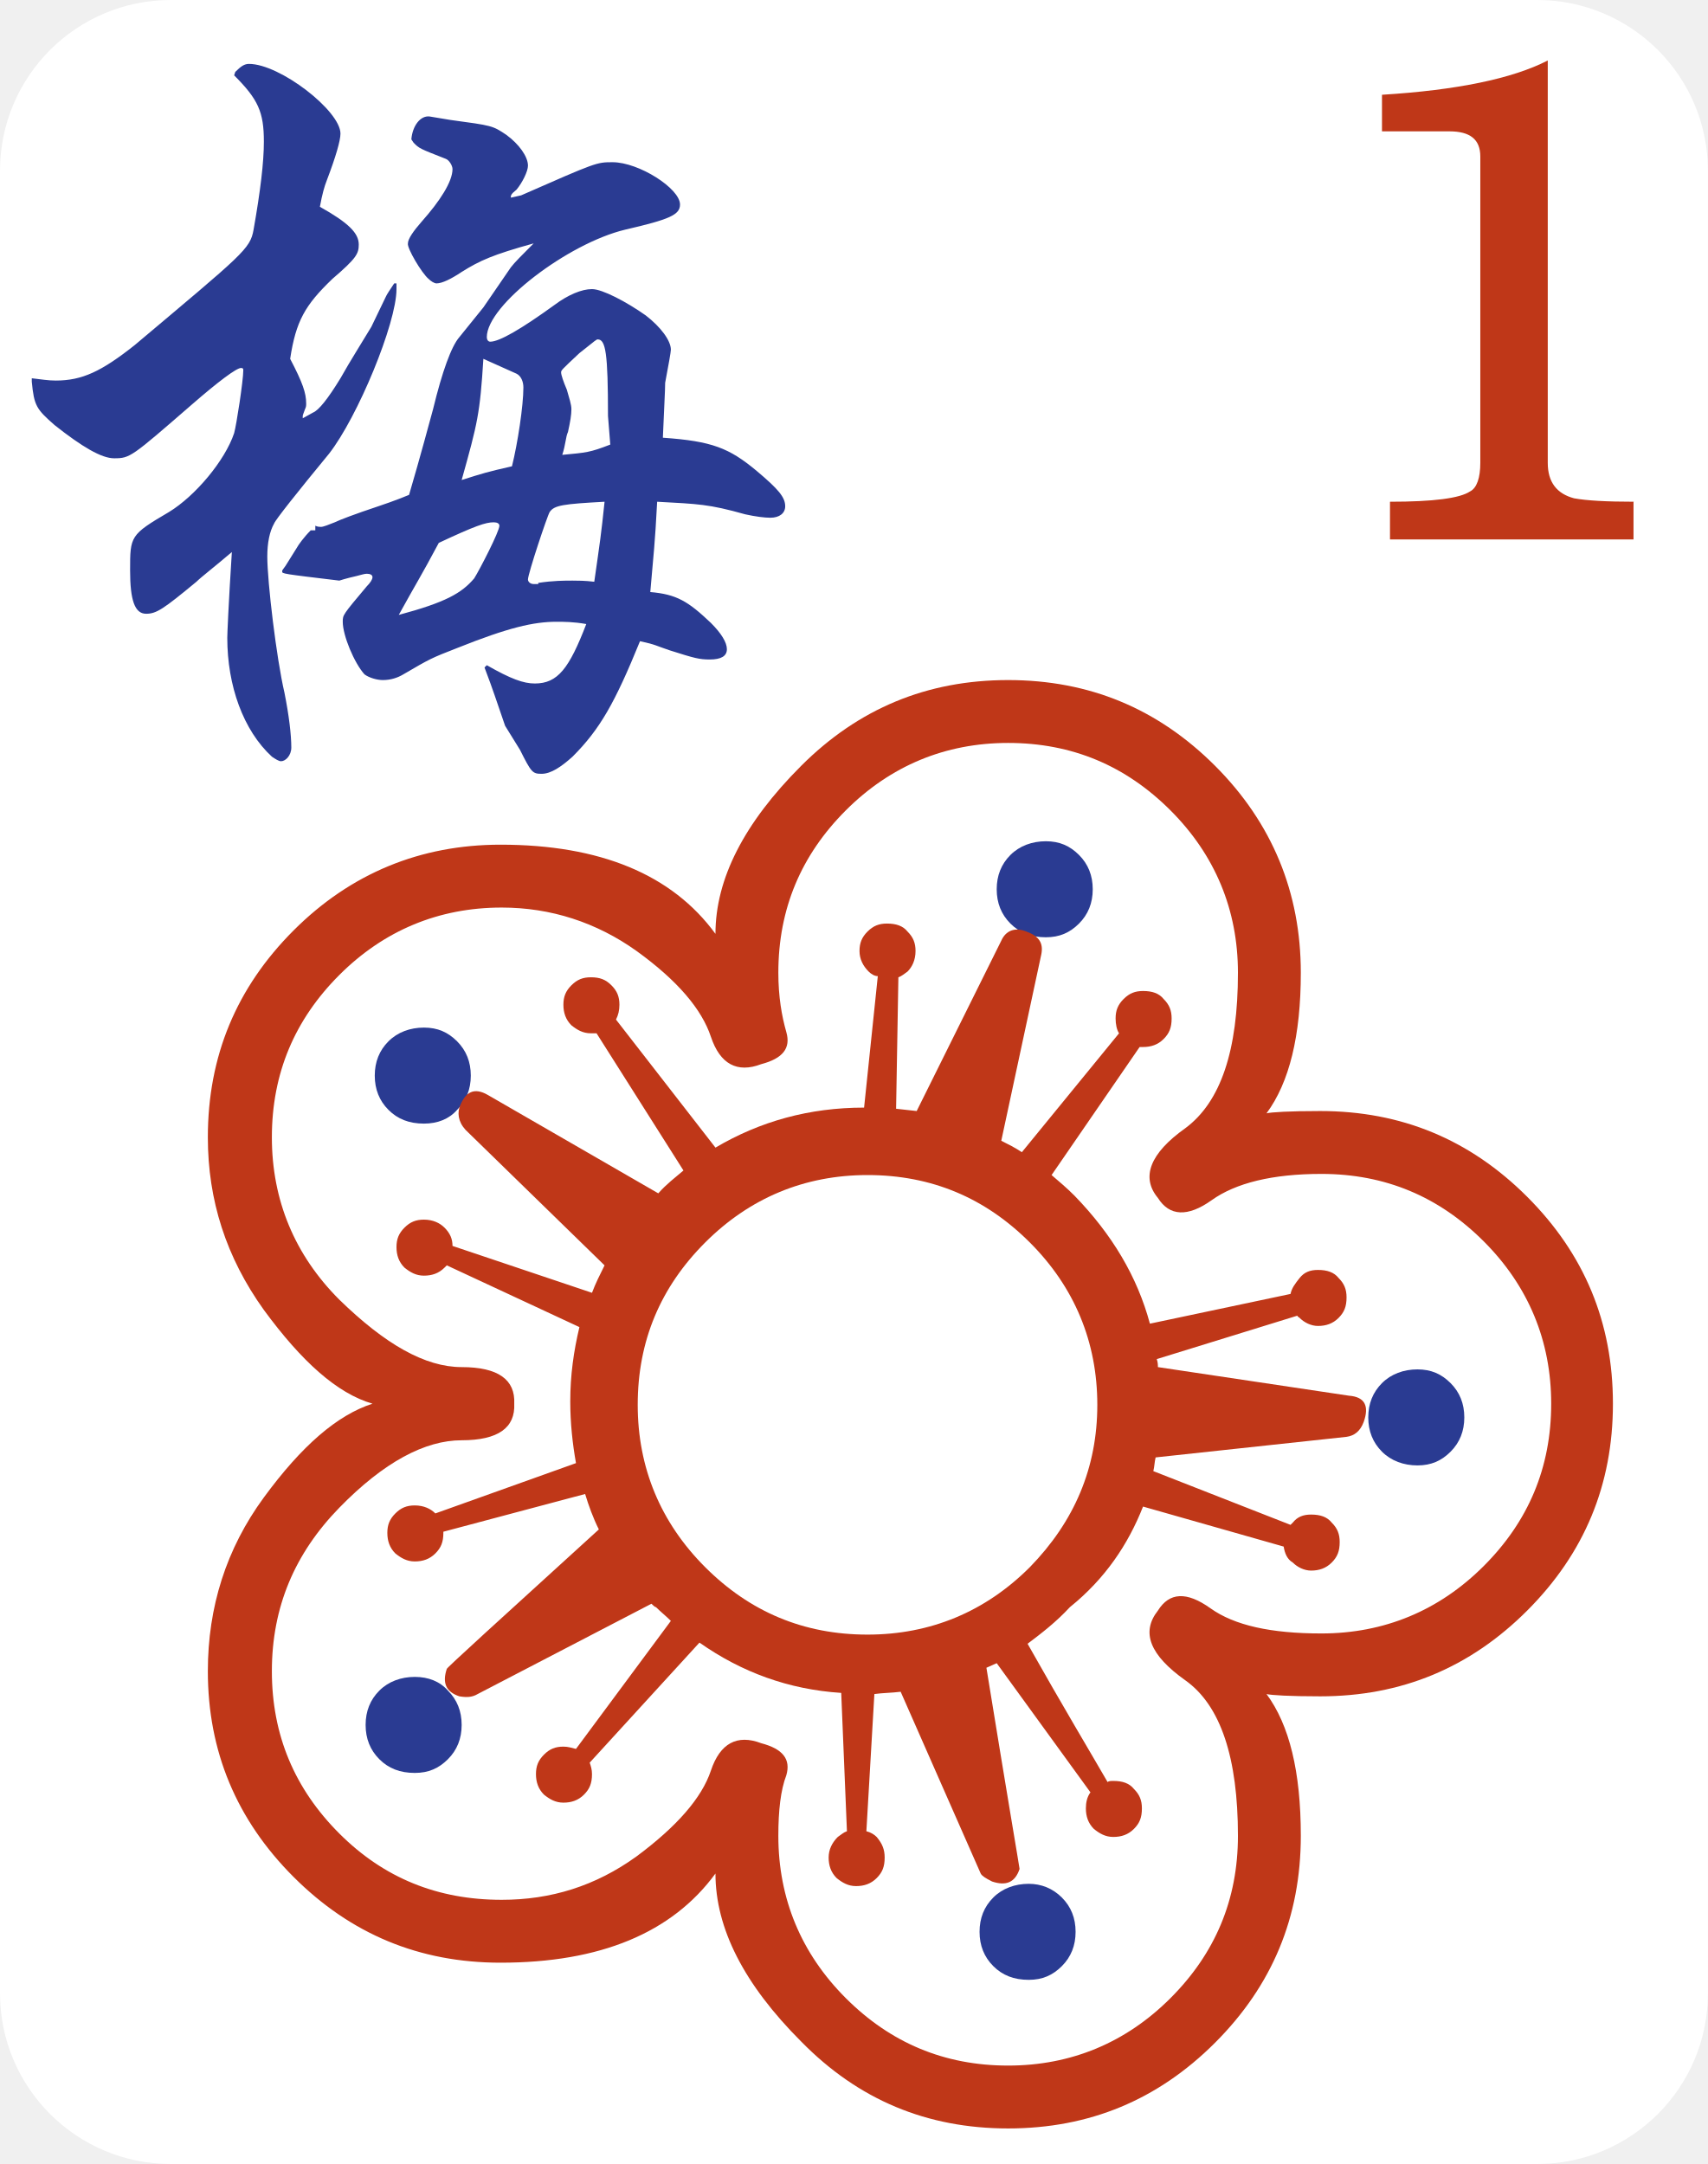
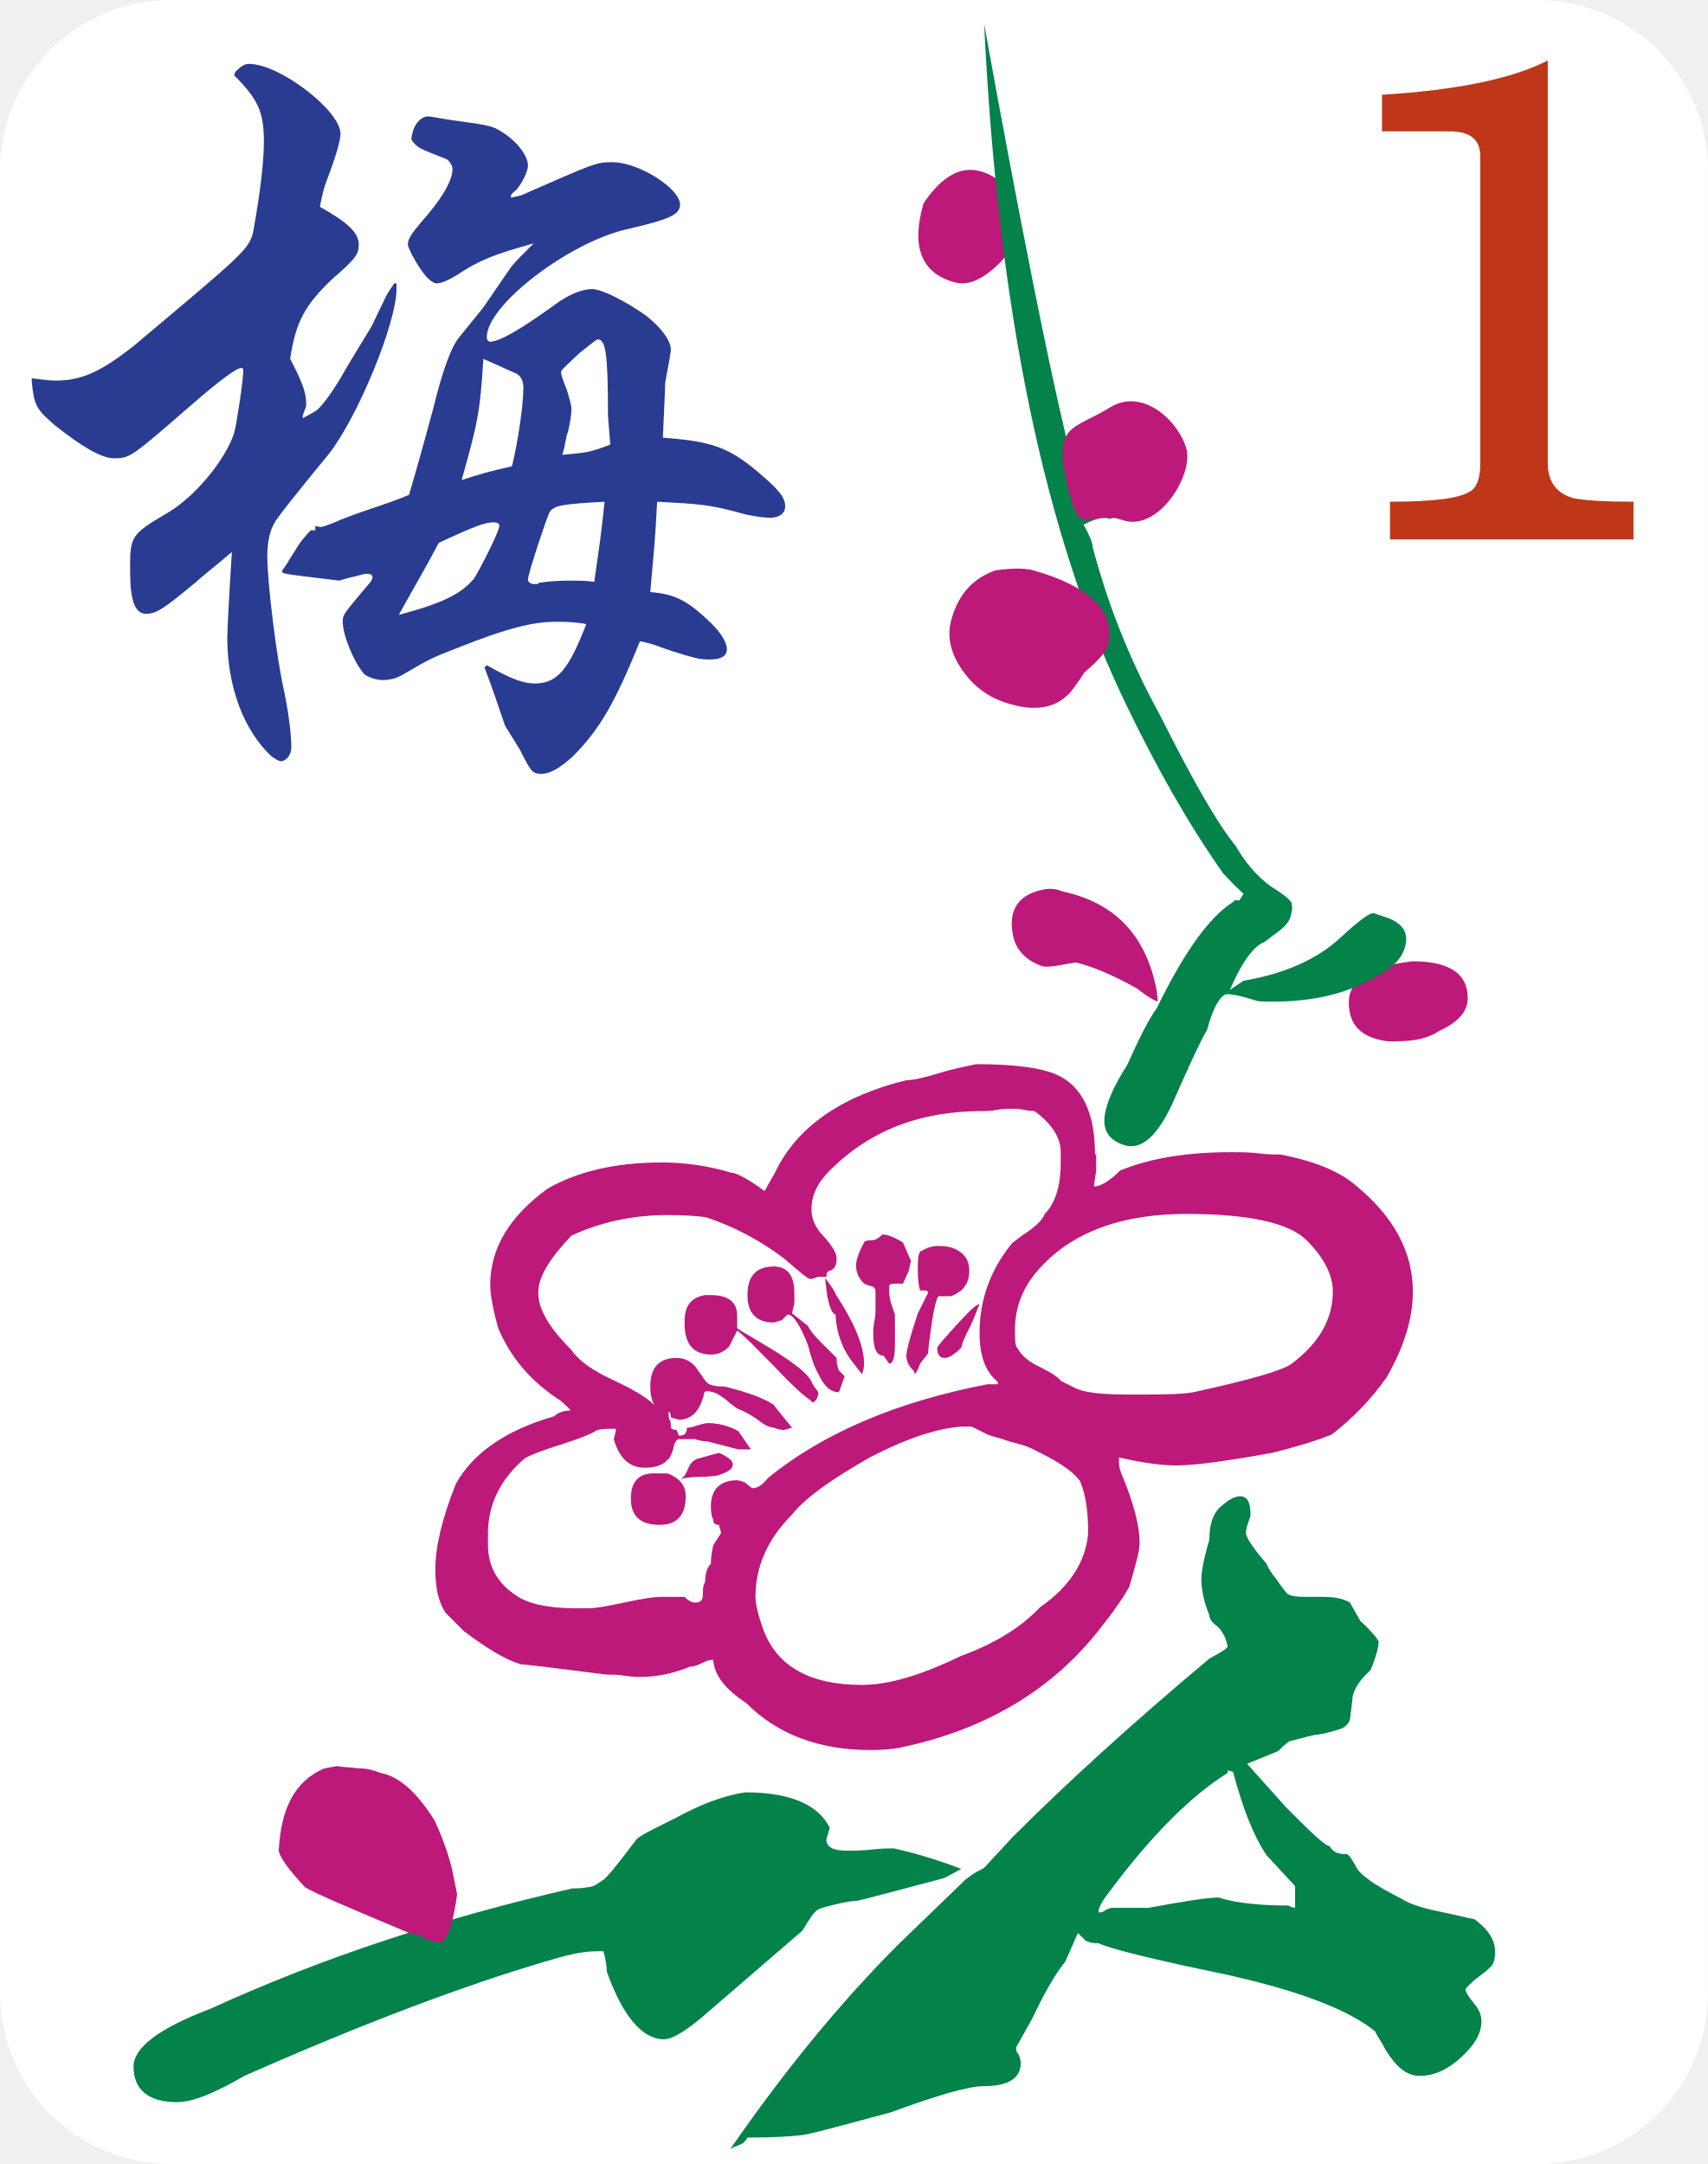
<svg xmlns="http://www.w3.org/2000/svg" viewBox="-178.68 346.51 149.39 189.30">
  <rect x="-178.68" y="346.51" width="149.39" height="189.30" rx="14.94" fill="#fff" />
-   <style type="text/css"> .st0{enable-background:new ;} .st1{fill:#005F00;} .st2{fill:#CDDACD;} .st3{fill:#FFFFFF;} .st4{fill:url(#rect3008_1_);} .st5{filter:url(#filter3970-5);} .st6{fill:url(#SVGID_1_);} .st7{fill:#2A3B92;} .st8{fill:#BF3718;}
+   <style type="text/css"> .st0{enable-background:new ;} .st1{fill:#005F00;} .st2{fill:#CDDACD;} .st3{fill:#FFFFFF;} .st4{fill:url(#rect3008_1_);} .st5{filter:url(#filter3970-5);} .st6{fill:url(#SVGID_1_);} .st7{fill:#BF3718;} .st8{fill:#2A3B92;} .st9{fill:#BC197A;} .st10{fill:#038249;}
</style>
  <g>
-     <filter width="1.217" height="1.215" y="-0.108" x="-0.109" id="filter3970-5" color-interpolation-filters="sRGB">
+     <filter height="1.215" width="1.217" y="-0.108" x="-0.109" id="filter3970-5" color-interpolation-filters="sRGB">
      <feGaussianBlur stdDeviation="0.128" />
    </filter>
    <g transform="translate(39.76832,209.7179)" />
    <g transform="matrix(1.000594,0,0,1,-1.375807,203.4062)" class="st0">
      <g>
        <linearGradient id="rect3008_1_" gradientUnits="userSpaceOnUse" x1="-324.883" y1="569.587" x2="-324.883" y2="531.068" gradientTransform="matrix(4.9807 0 0 -4.9841 1515.62 2981.961)">
          <stop offset="0" style="stop-color:#D0E4CC" />
          <stop offset="1" style="stop-color:#FBFFEC" />
        </linearGradient>
      </g>
    </g>
    <g>
-       <path class="st7" d="M-142.4,493.2c-1.2,0-2.3,0.4-3.1,1.2c-0.8,0.8-1.2,1.8-1.2,3c0,1.2,0.4,2.2,1.2,3c0.8,0.8,1.8,1.2,3.1,1.2 c1.2,0,2.1-0.4,2.9-1.2c0.8-0.8,1.2-1.8,1.2-3c0-1.2-0.4-2.2-1.2-3C-140.2,493.6-141.2,493.2-142.4,493.2z" />
-       <path class="st7" d="M-138.7,443.6c0.8-0.8,1.2-1.8,1.2-3c0-1.2-0.4-2.2-1.2-3c-0.8-0.8-1.7-1.2-2.9-1.2c-1.2,0-2.3,0.4-3.1,1.2 c-0.8,0.8-1.2,1.8-1.2,3c0,1.2,0.4,2.2,1.2,3c0.8,0.8,1.8,1.2,3.1,1.2C-140.4,444.8-139.4,444.4-138.7,443.6z" />
-       <path class="st7" d="M-87.2,428.5c1.2,0,2.1-0.4,2.9-1.2c0.8-0.8,1.2-1.8,1.2-3s-0.4-2.2-1.2-3c-0.8-0.8-1.7-1.2-2.9-1.2 c-1.2,0-2.3,0.4-3.1,1.2c-0.8,0.8-1.2,1.8-1.2,3s0.4,2.2,1.2,3C-89.5,428.1-88.5,428.5-87.2,428.5z" />
-       <path class="st8" d="M-45.1,487.4c5-5,7.5-11,7.5-18.1s-2.5-13.1-7.5-18.1c-5-5-11-7.5-18.1-7.5c-2.7,0-4.3,0.1-4.7,0.2 c2-2.7,3-6.8,3-12.3c0-7-2.5-13.1-7.5-18.1c-5-5-11-7.5-18.1-7.5s-13.1,2.5-18.1,7.5c-5,5-7.5,9.9-7.5,14.7 c-3.8-5.2-10.1-7.8-18.8-7.8c-7,0-13.1,2.5-18.1,7.5c-5,5-7.5,11-7.5,18.1c0,5.5,1.6,10.5,4.9,15.1c3.3,4.5,6.4,7.3,9.5,8.2 c-3.1,1-6.2,3.7-9.5,8.2c-3.3,4.5-4.9,9.6-4.9,15.2c0,7,2.5,13,7.5,18c5,5,11,7.5,18.1,7.5c8.7,0,15-2.6,18.8-7.8 c0,4.8,2.5,9.7,7.5,14.7c5,5.1,11,7.6,18.1,7.6s13.1-2.5,18.1-7.5c5-5,7.5-11,7.5-18.1c0-5.6-1-9.7-3-12.4c0.4,0.1,2,0.2,4.7,0.2 C-56.1,494.9-50.1,492.4-45.1,487.4z M-75,493.5c3.1,2.2,4.6,6.8,4.6,13.6c0,5.6-2,10.3-5.9,14.2c-3.9,3.9-8.7,5.9-14.2,5.9 c-5.6,0-10.3-2-14.2-5.9c-3.9-3.9-5.9-8.7-5.9-14.2c0-2.2,0.2-4,0.7-5.3c0.4-1.4-0.3-2.3-2.2-2.8c-2.1-0.8-3.6,0-4.4,2.4 c-0.8,2.4-3,4.9-6.5,7.5c-3.6,2.6-7.5,3.8-11.8,3.8c-5.6,0-10.3-1.9-14.2-5.8c-3.9-3.9-5.9-8.6-5.9-14.2c0-5.6,2-10.3,5.9-14.3 c3.9-4,7.5-5.9,10.7-5.9c3.2,0,4.7-1.1,4.6-3.2c0.1-2.1-1.4-3.2-4.6-3.2c-3.2,0-6.7-2-10.7-5.9c-3.9-3.9-5.9-8.7-5.9-14.2 c0-5.6,2-10.3,5.9-14.2c3.9-3.9,8.7-5.9,14.2-5.9c4.3,0,8.3,1.3,11.8,3.8c3.6,2.6,5.7,5.1,6.5,7.5c0.8,2.4,2.3,3.2,4.4,2.4 c1.9-0.5,2.6-1.4,2.2-2.8c-0.4-1.4-0.7-3.1-0.7-5.2c0-5.6,2-10.3,5.9-14.2c3.9-3.9,8.7-5.9,14.2-5.9c5.6,0,10.3,2,14.2,5.9 c3.9,3.9,5.9,8.7,5.9,14.2c0,6.8-1.5,11.3-4.6,13.6c-3.1,2.2-3.9,4.3-2.4,6.1c1,1.6,2.6,1.7,4.7,0.2c2.1-1.5,5.3-2.3,9.6-2.3 c5.6,0,10.3,2,14.2,5.9c3.9,3.9,5.9,8.7,5.9,14.2c0,5.6-2,10.3-5.9,14.2c-3.9,3.9-8.7,5.9-14.2,5.9c-4.4,0-7.6-0.7-9.7-2.2 c-2.1-1.5-3.6-1.4-4.6,0.2C-78.9,489.3-78.1,491.3-75,493.5z" />
-       <path class="st7" d="M-54.7,474.7c1.2,0,2.1-0.4,2.9-1.2c0.8-0.8,1.2-1.8,1.2-3c0-1.2-0.4-2.2-1.2-3c-0.8-0.8-1.7-1.2-2.9-1.2 c-1.2,0-2.3,0.4-3.1,1.2c-0.8,0.8-1.2,1.8-1.2,3c0,1.2,0.4,2.2,1.2,3C-57,474.3-55.9,474.7-54.7,474.7z" />
-       <path class="st8" d="M-78.7,478.3l12.3,3.5c0.1,0.6,0.3,1.1,0.8,1.4c0.4,0.4,1,0.7,1.6,0.7c0.7,0,1.3-0.2,1.8-0.7s0.7-1,0.7-1.8 c0-0.7-0.2-1.2-0.7-1.7c-0.4-0.5-1-0.7-1.8-0.7c-0.7,0-1.2,0.2-1.6,0.7l-0.2,0.2l-12-4.7c0.1-0.4,0.1-0.8,0.2-1.2l16.7-1.8 c0.7-0.1,1.2-0.5,1.5-1.3c0.5-1.4,0.1-2.2-1.3-2.3l-16.7-2.5c0-0.2,0-0.4-0.1-0.7l12.3-3.8c0,0.1,0.1,0.1,0.2,0.2 c0.4,0.4,1,0.7,1.6,0.7c0.7,0,1.3-0.2,1.8-0.7s0.7-1,0.7-1.8c0-0.7-0.2-1.2-0.7-1.7c-0.4-0.5-1-0.7-1.8-0.7 c-0.7,0-1.2,0.2-1.6,0.7s-0.7,0.9-0.8,1.4l-12.3,2.6c-1.1-4.1-3.3-7.8-6.6-11.2c-0.7-0.7-1.3-1.2-2-1.8l7.7-11.2h0.3 c0.7,0,1.3-0.2,1.8-0.7s0.7-1,0.7-1.8c0-0.7-0.2-1.2-0.7-1.7c-0.4-0.5-1-0.7-1.8-0.7c-0.7,0-1.2,0.2-1.7,0.7 c-0.5,0.5-0.7,1-0.7,1.7c0,0.5,0.1,1,0.3,1.3l-8.5,10.4c-0.6-0.4-1.2-0.7-1.8-1l3.5-16.3c0.2-1-0.2-1.6-1.3-2 c-1-0.4-1.8-0.1-2.2,0.8l-7.4,14.9l-1.8-0.2l0.2-11.5c0.3-0.1,0.5-0.3,0.8-0.5c0.4-0.4,0.7-1,0.7-1.8c0-0.7-0.2-1.2-0.7-1.7 c-0.4-0.5-1-0.7-1.8-0.7c-0.7,0-1.2,0.2-1.7,0.7c-0.5,0.5-0.7,1-0.7,1.7c0,0.7,0.3,1.3,0.8,1.8c0.2,0.2,0.5,0.4,0.8,0.4 l-1.2,11.5c-4.8,0-9.1,1.2-13,3.5l-8.7-11.2c0.2-0.4,0.3-0.8,0.3-1.3c0-0.7-0.2-1.2-0.7-1.7s-1-0.7-1.8-0.7 c-0.7,0-1.2,0.2-1.7,0.7c-0.5,0.5-0.7,1-0.7,1.7c0,0.7,0.2,1.3,0.7,1.8c0.5,0.4,1,0.7,1.7,0.7h0.5l7.6,12c-0.7,0.6-1.5,1.2-2.2,2 l-14.9-8.6c-1.2-0.7-2-0.3-2.5,1.1c-0.2,0.7,0,1.5,0.8,2.2l11.9,11.6c-0.4,0.8-0.8,1.6-1.1,2.4l-12.2-4.1c0-0.6-0.2-1.1-0.7-1.6 c-0.4-0.4-1-0.7-1.8-0.7c-0.7,0-1.2,0.2-1.7,0.7c-0.5,0.5-0.7,1-0.7,1.7c0,0.7,0.2,1.3,0.7,1.8c0.5,0.4,1,0.7,1.7,0.7 c0.7,0,1.3-0.2,1.8-0.7l0.2-0.2l11.6,5.4c-0.5,2.1-0.8,4.2-0.8,6.5c0,1.9,0.2,3.7,0.5,5.4l-12.3,4.4c-0.4-0.4-1-0.7-1.8-0.7 c-0.7,0-1.2,0.2-1.7,0.7c-0.5,0.5-0.7,1-0.7,1.7c0,0.7,0.2,1.3,0.7,1.8c0.5,0.4,1,0.7,1.7,0.7c0.7,0,1.3-0.2,1.8-0.7 s0.7-1,0.7-1.8v-0.1l12.4-3.3c0.3,1,0.7,2.1,1.2,3.1c-8.9,8.1-13.3,12.1-13.3,12.2c-0.4,1.2-0.1,2,1.1,2.4 c0.6,0.1,1.1,0.1,1.6-0.2l15.2-7.9c0.1,0.1,0.3,0.3,0.4,0.3c0.4,0.4,0.9,0.8,1.3,1.2l-8.3,11.2c-0.4-0.1-0.7-0.2-1.1-0.2 c-0.7,0-1.2,0.2-1.7,0.7c-0.5,0.5-0.7,1-0.7,1.7c0,0.7,0.2,1.3,0.7,1.8c0.5,0.4,1,0.7,1.7,0.7c0.7,0,1.3-0.2,1.8-0.7 s0.7-1,0.7-1.8c0-0.4-0.1-0.7-0.2-1l9.6-10.5c3.7,2.6,7.8,4.1,12.4,4.4l0.5,12.1c-0.3,0.1-0.5,0.3-0.8,0.5 c-0.5,0.5-0.8,1.1-0.8,1.8c0,0.7,0.2,1.3,0.7,1.8c0.5,0.4,1,0.7,1.7,0.7c0.7,0,1.3-0.2,1.8-0.7s0.7-1,0.7-1.8 c0-0.7-0.2-1.2-0.7-1.8c-0.2-0.2-0.5-0.4-0.9-0.5l0.7-12c0.7-0.1,1.5-0.1,2.3-0.2l7,15.9c0.1,0.2,0.4,0.4,1,0.7 c1.2,0.4,2,0.1,2.4-1.1c0-0.1-1-5.9-2.9-17.6l0.9-0.4l8.2,11.3c-0.3,0.4-0.4,0.9-0.4,1.4c0,0.7,0.2,1.3,0.7,1.8 c0.5,0.4,1,0.7,1.7,0.7c0.7,0,1.3-0.2,1.8-0.7s0.7-1,0.7-1.8c0-0.7-0.2-1.2-0.7-1.7c-0.4-0.5-1-0.7-1.8-0.7c-0.2,0-0.4,0-0.5,0.1 c-1.5-2.6-3.9-6.6-7-12.1c1.2-0.9,2.5-1.9,3.7-3.2C-82,484.6-80,481.6-78.7,478.3z M-88.6,483.6c-3.9,3.9-8.7,5.9-14.2,5.9 c-5.6,0-10.3-2-14.2-5.9c-3.9-3.9-5.9-8.7-5.9-14.2c0-5.6,2-10.3,5.9-14.2c3.9-3.9,8.7-5.9,14.2-5.9c5.6,0,10.3,2,14.2,5.9 c3.9,3.9,5.9,8.7,5.9,14.2C-82.7,474.9-84.7,479.6-88.6,483.6z" />
-       <path class="st7" d="M-88.7,511.3c-1.2,0-2.3,0.4-3.1,1.2c-0.8,0.8-1.2,1.8-1.2,3c0,1.2,0.4,2.2,1.2,3c0.8,0.8,1.8,1.2,3.1,1.2 c1.2,0,2.1-0.4,2.9-1.2c0.8-0.8,1.2-1.8,1.2-3c0-1.2-0.4-2.2-1.2-3C-86.6,511.7-87.6,511.3-88.7,511.3z" />
-       <path class="st8" d="M-35.7,390.4c-2.5,0-4.2-0.1-5.3-0.3c-1.5-0.4-2.3-1.4-2.3-3.1v-35.2c-3.1,1.6-8,2.6-14.5,3v3.2h5.9 c1.8,0,2.7,0.7,2.7,2.2V387c0,1.3-0.3,2.2-0.9,2.5c-0.9,0.6-3.2,0.9-7,0.9v3.3h21.3V390.4z" />
+       <path class="st7" d="M-35.7,390.4c-2.5,0-4.2-0.1-5.3-0.3c-1.5-0.4-2.3-1.4-2.3-3.1v-35.2c-3.1,1.6-8,2.6-14.5,3v3.2h5.9 c1.8,0,2.7,0.7,2.7,2.2V387c0,1.3-0.3,2.2-0.9,2.5c-0.9,0.6-3.2,0.9-7,0.9v3.3h21.3V390.4z" />
    </g>
    <g>
-       <path class="st7" d="M-175.9,379.6c0.9,0.1,1.4,0.2,2.1,0.2c2.3,0,4-0.8,6.9-3.1c9.5-8,10.1-8.4,10.4-10.1 c0.6-3.4,0.9-5.9,0.9-7.7c0-2.6-0.5-3.7-2.6-5.8l0.1-0.3c0.5-0.5,0.8-0.7,1.2-0.7c2.7,0,8,4.1,8,6.1c0,0.6-0.4,2-1.2,4.1 c-0.2,0.5-0.4,1.2-0.6,2.3c2.5,1.4,3.4,2.3,3.4,3.3c0,0.8-0.2,1.2-2.3,3c-2.4,2.3-3.2,3.7-3.7,7c1.1,2.1,1.4,3,1.4,3.9 c0,0.2,0,0.3-0.1,0.5c-0.1,0.3-0.2,0.5-0.2,0.6v0.2l0.9-0.5c0.5-0.2,1.3-1.2,2.4-3c0.9-1.6,1.8-3,2.7-4.5l1.3-2.7 c0.1-0.2,0.3-0.5,0.7-1.1h0.2v0.5c0,3-3.4,11.2-5.9,14.4c-2.8,3.4-4.7,5.8-4.8,6.1c-0.4,0.7-0.6,1.7-0.6,2.9 c0,2.2,0.8,8.9,1.5,11.9c0.4,2,0.6,3.7,0.6,4.8c0,0.7-0.5,1.2-0.9,1.2c-0.2,0-0.5-0.2-0.8-0.4c-2.5-2.3-3.9-6.2-3.9-10.4 c0-0.3,0.1-2.8,0.4-7.5c-1.4,1.2-2.7,2.2-3.1,2.6c-2.9,2.4-3.5,2.8-4.4,2.8c-1,0-1.4-1.2-1.4-3.8c0-3,0-3.1,3.4-5.1 c2.3-1.4,4.9-4.5,5.7-6.9c0.2-0.7,0.8-4.6,0.8-5.5c0-0.1,0-0.2-0.2-0.2c-0.4,0-2,1.2-4.3,3.2c-5.3,4.6-5.4,4.7-6.8,4.7 c-1.1,0-2.8-1-5.2-2.9c-1.6-1.4-1.8-1.7-2-3.8L-175.9,379.6z M-151.1,392.5c0.2,0.1,0.4,0.1,0.5,0.1c0.2,0,0.7-0.2,1.2-0.4 c0.4-0.2,1.7-0.7,3.8-1.4c0.3-0.1,1.5-0.5,2.7-1c1-3.4,1.8-6.4,2.1-7.5c0.8-3.3,1.6-5.5,2.3-6.3l2.1-2.6l2.4-3.5 c0.3-0.4,1-1.1,2-2.1c-3.6,1-4.7,1.5-6.3,2.5c-0.9,0.6-1.7,1-2.2,1c-0.2,0-0.5-0.2-0.7-0.4c-0.6-0.5-1.9-2.7-1.8-3.1 c0-0.4,0.5-1.1,1.2-1.9c1.6-1.8,2.7-3.5,2.7-4.6c0-0.3-0.3-0.8-0.6-0.9c-2.3-0.9-2.3-0.9-2.8-1.4l-0.2-0.3c0.1-1.2,0.8-2.1,1.6-2 l1.8,0.3c3.7,0.5,3.7,0.5,4.9,1.3c1.1,0.8,1.9,1.9,1.9,2.7c0,0.5-0.5,1.5-1,2.1c-0.5,0.4-0.5,0.5-0.5,0.7l0.9-0.2 c6.6-2.9,6.6-2.9,8-2.9c2.3,0,5.9,2.3,5.9,3.7c0,0.9-0.9,1.3-4.8,2.2c-5,1.2-12.1,6.6-12.1,9.4c0,0.2,0.1,0.4,0.3,0.4 c0.8,0,2.7-1.1,5.6-3.2c1.2-0.9,2.4-1.4,3.3-1.4s3,1.1,4.7,2.3c1.3,1,2.2,2.2,2.2,3c0,0.2-0.2,1.3-0.5,2.9c0,0.7-0.1,2.3-0.2,4.8 c4.3,0.3,5.8,0.9,8.2,2.9c1.9,1.6,2.5,2.3,2.5,3.1c0,0.6-0.5,1-1.3,1c-0.5,0-1.3-0.1-2.2-0.3c-3.2-0.9-4.1-0.9-7.7-1.1 c-0.2,3.8-0.3,4.4-0.6,7.9c2.3,0.2,3.3,0.8,5.3,2.7c0.9,0.9,1.4,1.7,1.4,2.3s-0.5,0.9-1.5,0.9c-0.9,0-1.3-0.1-3.5-0.8 c-1.2-0.4-1.2-0.5-2.6-0.8c-2.2,5.4-3.5,7.7-5.9,10.1c-1,0.9-1.9,1.5-2.7,1.5c-0.8,0-0.9-0.1-1.9-2.1l-1.3-2.1 c-0.8-2.3-1-3-1.8-5.1l0.2-0.2c2.1,1.2,3.2,1.6,4.2,1.6c2,0,3-1.3,4.5-5.2c-1.1-0.2-2-0.2-2.6-0.2c-2,0-4.2,0.5-8.7,2.3 c-2.3,0.9-2.3,0.9-4.7,2.3c-0.5,0.3-1.1,0.5-1.8,0.5c-0.5,0-1.2-0.2-1.6-0.5c-0.9-1-1.9-3.4-1.9-4.6c0-0.6,0-0.6,2.1-3.1 c0.3-0.3,0.5-0.6,0.5-0.8c0-0.2-0.2-0.3-0.5-0.3c-0.2,0-0.5,0.1-0.9,0.2c-0.9,0.2-1.5,0.4-1.5,0.4c-5-0.6-5-0.6-5-0.8 c0-0.1,0-0.1,0.3-0.5l1-1.6c0.1-0.2,0.6-0.9,1.2-1.5H-151.1z M-137.2,397.1c0.5-0.8,2.2-4.1,2.2-4.6c0-0.2-0.2-0.3-0.5-0.3 c-0.7,0-1.6,0.3-4.8,1.8c-1.6,3-1.9,3.4-3.5,6.3C-139.7,399.2-138.3,398.4-137.2,397.1z M-136.4,377.9c-0.3,4.8-0.5,5.6-1.9,10.6 c1.9-0.6,2.2-0.7,4.4-1.2c0.5-2,1-5.3,1-6.9c0-0.5-0.2-1-0.6-1.2L-136.4,377.9z M-131.6,397.5c1.3-0.2,2.3-0.2,3-0.2 c0.4,0,1.1,0,1.9,0.1c0.5-3.5,0.6-4.1,0.9-7c-3.6,0.2-4.4,0.3-4.8,0.9c-0.2,0.3-1.9,5.4-1.9,5.9c0,0.2,0.2,0.4,0.5,0.4H-131.6z M-125.5,382.9c0-5.5-0.2-6.7-0.9-6.7c-0.1,0-0.1,0-1.6,1.2c-1.6,1.5-1.6,1.5-1.6,1.7s0.2,0.8,0.5,1.5c0.2,0.7,0.4,1.3,0.4,1.7 c0,0.5-0.1,1.1-0.3,2c-0.2,0.4-0.2,1.1-0.5,2c2.1-0.2,2.4-0.2,4.2-0.9L-125.5,382.9z" />
+       <path class="st8" d="M-175.9,379.6c0.9,0.1,1.4,0.2,2.1,0.2c2.3,0,4-0.8,6.9-3.1c9.5-8,10.1-8.4,10.4-10.1 c0.6-3.4,0.9-5.9,0.9-7.7c0-2.6-0.5-3.7-2.6-5.8l0.1-0.3c0.5-0.5,0.8-0.7,1.2-0.7c2.7,0,8,4.1,8,6.1c0,0.6-0.4,2-1.2,4.1 c-0.2,0.5-0.4,1.2-0.6,2.3c2.5,1.4,3.4,2.3,3.4,3.3c0,0.8-0.2,1.2-2.3,3c-2.4,2.3-3.2,3.7-3.7,7c1.1,2.1,1.4,3,1.4,3.9 c0,0.2,0,0.3-0.1,0.5c-0.1,0.3-0.2,0.5-0.2,0.6v0.2l0.9-0.5c0.5-0.2,1.3-1.2,2.4-3c0.9-1.6,1.8-3,2.7-4.5l1.3-2.7 c0.1-0.2,0.3-0.5,0.7-1.1h0.2v0.5c0,3-3.4,11.2-5.9,14.4c-2.8,3.4-4.7,5.8-4.8,6.1c-0.4,0.7-0.6,1.7-0.6,2.9 c0,2.2,0.8,8.9,1.5,11.9c0.4,2,0.6,3.7,0.6,4.8c0,0.7-0.5,1.2-0.9,1.2c-0.2,0-0.5-0.2-0.8-0.4c-2.5-2.3-3.9-6.2-3.9-10.4 c0-0.3,0.1-2.8,0.4-7.5c-1.4,1.2-2.7,2.2-3.1,2.6c-2.9,2.4-3.5,2.8-4.4,2.8c-1,0-1.4-1.2-1.4-3.8c0-3,0-3.1,3.4-5.1 c2.3-1.4,4.9-4.5,5.7-6.9c0.2-0.7,0.8-4.6,0.8-5.5c0-0.1,0-0.2-0.2-0.2c-0.4,0-2,1.2-4.3,3.2c-5.3,4.6-5.4,4.7-6.8,4.7 c-1.1,0-2.8-1-5.2-2.9c-1.6-1.4-1.8-1.7-2-3.8L-175.9,379.6z M-151.1,392.5c0.2,0.1,0.4,0.1,0.5,0.1c0.2,0,0.7-0.2,1.2-0.4 c0.4-0.2,1.7-0.7,3.8-1.4c0.3-0.1,1.5-0.5,2.7-1c1-3.4,1.8-6.4,2.1-7.5c0.8-3.3,1.6-5.5,2.3-6.3l2.1-2.6l2.4-3.5 c0.3-0.4,1-1.1,2-2.1c-3.6,1-4.7,1.5-6.3,2.5c-0.9,0.6-1.7,1-2.2,1c-0.2,0-0.5-0.2-0.7-0.4c-0.6-0.5-1.9-2.7-1.8-3.1 c0-0.4,0.5-1.1,1.2-1.9c1.6-1.8,2.7-3.5,2.7-4.6c0-0.3-0.3-0.8-0.6-0.9c-2.3-0.9-2.3-0.9-2.8-1.4l-0.2-0.3c0.1-1.2,0.8-2.1,1.6-2 l1.8,0.3c3.7,0.5,3.7,0.5,4.9,1.3c1.1,0.8,1.9,1.9,1.9,2.7c0,0.5-0.5,1.5-1,2.1c-0.5,0.4-0.5,0.5-0.5,0.7l0.9-0.2 c6.6-2.9,6.6-2.9,8-2.9c2.3,0,5.9,2.3,5.9,3.7c0,0.9-0.9,1.3-4.8,2.2c-5,1.2-12.1,6.6-12.1,9.4c0,0.2,0.1,0.4,0.3,0.4 c0.8,0,2.7-1.1,5.6-3.2c1.2-0.9,2.4-1.4,3.3-1.4s3,1.1,4.7,2.3c1.3,1,2.2,2.2,2.2,3c0,0.2-0.2,1.3-0.5,2.9c0,0.7-0.1,2.3-0.2,4.8 c4.3,0.3,5.8,0.9,8.2,2.9c1.9,1.6,2.5,2.3,2.5,3.1c0,0.6-0.5,1-1.3,1c-0.5,0-1.3-0.1-2.2-0.3c-3.2-0.9-4.1-0.9-7.7-1.1 c-0.2,3.8-0.3,4.4-0.6,7.9c2.3,0.2,3.3,0.8,5.3,2.7c0.9,0.9,1.4,1.7,1.4,2.3s-0.5,0.9-1.5,0.9c-0.9,0-1.3-0.1-3.5-0.8 c-1.2-0.4-1.2-0.5-2.6-0.8c-2.2,5.4-3.5,7.7-5.9,10.1c-1,0.9-1.9,1.5-2.7,1.5c-0.8,0-0.9-0.1-1.9-2.1l-1.3-2.1 c-0.8-2.3-1-3-1.8-5.1l0.2-0.2c2.1,1.2,3.2,1.6,4.2,1.6c2,0,3-1.3,4.5-5.2c-1.1-0.2-2-0.2-2.6-0.2c-2,0-4.2,0.5-8.7,2.3 c-2.3,0.9-2.3,0.9-4.7,2.3c-0.5,0.3-1.1,0.5-1.8,0.5c-0.5,0-1.2-0.2-1.6-0.5c-0.9-1-1.9-3.4-1.9-4.6c0-0.6,0-0.6,2.1-3.1 c0.3-0.3,0.5-0.6,0.5-0.8c0-0.2-0.2-0.3-0.5-0.3c-0.2,0-0.5,0.1-0.9,0.2c-0.9,0.2-1.5,0.4-1.5,0.4c-5-0.6-5-0.6-5-0.8 c0-0.1,0-0.1,0.3-0.5l1-1.6c0.1-0.2,0.6-0.9,1.2-1.5H-151.1z M-137.2,397.1c0.5-0.8,2.2-4.1,2.2-4.6c0-0.2-0.2-0.3-0.5-0.3 c-0.7,0-1.6,0.3-4.8,1.8c-1.6,3-1.9,3.4-3.5,6.3C-139.7,399.2-138.3,398.4-137.2,397.1z M-136.4,377.9c-0.3,4.8-0.5,5.6-1.9,10.6 c1.9-0.6,2.2-0.7,4.4-1.2c0.5-2,1-5.3,1-6.9c0-0.5-0.2-1-0.6-1.2L-136.4,377.9z M-131.6,397.5c1.3-0.2,2.3-0.2,3-0.2 c0.4,0,1.1,0,1.9,0.1c0.5-3.5,0.6-4.1,0.9-7c-3.6,0.2-4.4,0.3-4.8,0.9c-0.2,0.3-1.9,5.4-1.9,5.9c0,0.2,0.2,0.4,0.5,0.4H-131.6z M-125.5,382.9c0-5.5-0.2-6.7-0.9-6.7c-0.1,0-0.1,0-1.6,1.2c-1.6,1.5-1.6,1.5-1.6,1.7s0.2,0.8,0.5,1.5c0.2,0.7,0.4,1.3,0.4,1.7 c0,0.5-0.1,1.1-0.3,2c-0.2,0.4-0.2,1.1-0.5,2c2.1-0.2,2.4-0.2,4.2-0.9L-125.5,382.9z" />
    </g>
+     <g>
+       <path class="st9" d="M-85.7,424.5c-0.5-0.2-1-0.3-1.6-0.2c-2.2,0.4-3.2,1.7-2.8,3.9c0.2,1.3,1.1,2.3,2.5,2.8 c0.2,0.1,0.6,0.1,1.3,0l1.7-0.3c1.3,0.3,3.1,1,5.4,2.3c1,0.8,1.6,1.1,1.8,1.1l-0.1-0.9C-78.4,428.4-81.1,425.5-85.7,424.5z" />
+       <path class="st10" d="M-126.5,517.2h0.6c0.2,0.7,0.3,1.3,0.3,1.8c1.4,3.9,3.1,5.9,5,5.9c0.8,0,2.2-0.9,4.1-2.6l8-6.9 c0.6-1,1-1.6,1.3-1.8c0.3-0.2,0.8-0.3,1.6-0.5c0.8-0.2,1.4-0.3,1.8-0.3c1-0.2,3.5-0.9,7.7-2l1.5-0.8c-1.8-0.7-3.7-1.3-5.9-1.8 c-0.4,0-1,0-1.9,0.1c-0.9,0.1-1.6,0.1-2.2,0.1c-1.2,0-1.8-0.3-1.8-1l0.3-1c-1-2-3.4-3.1-7.4-3.1c-2,0.3-4,1.1-6.2,2.3 c-0.4,0.2-1,0.5-1.8,0.9c-0.8,0.4-1.3,0.7-1.5,0.9c-1.8,2.4-2.8,3.6-3,3.6c-0.4,0.3-0.8,0.6-1.3,0.6c-0.5,0.1-0.9,0.1-1.3,0.1 c-11.4,2.6-22,6.1-31.6,10.5c-4.5,1.7-6.8,3.4-6.8,5.1c0,2,1.3,3.1,3.8,3.1c1.4,0,3.3-0.8,5.9-2.3c10.4-4.6,19.2-7.9,26.3-10 C-129.3,517.6-127.9,517.2-126.5,517.2z" />
+       <path class="st9" d="M-95.2,371.2c-2.9-0.8-3.8-3.1-2.7-6.9c1.6-2.4,3.3-3.3,5-2.8c1.5,0.4,2.5,1.5,3.1,3.2c0.2,1,0.2,1.8,0,2.4 c-0.3,1.2-1.1,2.2-2.2,3.1C-93.1,371.1-94.2,371.5-95.2,371.2z" />
+       <path class="st9" d="M-60.7,434.2c0,2,1.1,3.1,3.4,3.4h0.7c1.7,0,2.9-0.3,3.8-0.9c1.7-0.8,2.5-1.7,2.5-2.9c0-2.1-1.6-3.2-4.8-3.2 C-58.8,431-60.7,432.2-60.7,434.2z" />
+       <path class="st9" d="M-154.3,508.4c0.1,0.6,0.9,1.7,2.3,3.2c1,0.6,4.1,1.9,9.1,4c0.1,0,0.6,0.1,1.2,0.4c0.7,0.3,1.2,0.5,1.5,0.4 l0.2,0c0.5-0.4,1-1.8,1.3-4.2l-0.4-2c-0.3-1.3-0.8-2.8-1.6-4.5c-1.6-2.5-3.1-3.8-4.7-4.1c-0.5-0.2-1.1-0.4-1.9-0.4 c-0.8-0.1-1.4-0.1-1.9-0.2l-1.1,0.2C-152.9,502.3-154.1,504.7-154.3,508.4z" />
+       <path class="st10" d="M-49.3,519.4c0.7-0.5,1.1-0.9,1.2-1.1c0.1-0.2,0.2-0.6,0.2-1c0-1.1-0.6-2-1.8-2.9c-0.6-0.1-1.7-0.4-3.2-0.7 c-1.5-0.3-2.6-0.7-3.2-1.1c-1.8-0.9-3.1-1.7-3.8-2.5c-0.5-0.9-0.8-1.4-1-1.4c-0.2,0-0.5,0-0.8-0.1c-0.3-0.1-0.5-0.3-0.7-0.6 c-0.5-0.1-1.7-1.3-3.8-3.4l-3.4-3.8l2.7-1.1c0.6-0.6,1-0.9,1.1-0.9c0.5-0.1,1.1-0.3,2-0.5c0.9-0.1,1.6-0.3,2.2-0.5 c0.5-0.1,0.9-0.5,1-0.9l0.2-1.6c0-0.8,0.5-1.7,1.6-2.7c0.5-1.2,0.7-2,0.7-2.5c0-0.1-0.5-0.8-1.6-1.8c-0.5-0.9-0.8-1.4-0.9-1.6 c-0.5-0.3-1.2-0.5-2.3-0.5h-1.6c-0.9,0-1.4-0.1-1.6-0.3c-0.2-0.2-0.5-0.6-0.9-1.2c-0.5-0.6-0.8-1.1-0.9-1.4 c-1.2-1.4-1.8-2.3-1.8-2.7c0-0.3,0.1-0.6,0.2-0.9c0.1-0.3,0.2-0.5,0.2-0.7c0-1.1-0.3-1.6-0.9-1.6c-0.5,0-1,0.3-1.7,0.9 c-0.7,0.6-1,1.6-1,2.9c-0.5,1.7-0.7,2.8-0.7,3.4c0,0.9,0.2,2,0.7,3.2c0,0.3,0.2,0.6,0.6,0.9c0.4,0.3,0.6,0.7,0.8,1.1l0.2,0.7 c0,0.2-0.5,0.5-1.6,1.1c-6.8,5.7-12.5,10.9-17.2,15.6l-2.5,2.7c-0.3,0.2-0.6,0.3-0.9,0.5l-0.7,0.5l-5.9,5.7 c-5.1,5.1-10,11.1-14.7,17.9c0.3-0.2,0.7-0.3,1.1-0.5c0.2-0.2,0.3-0.3,0.4-0.5c2.2,0,3.7-0.1,4.6-0.2c0.5,0,3.1-0.7,7.9-2 c4.1-1.5,6.8-2.3,8.2-2.3c2.1,0,3.2-0.7,3.2-2c0-0.3-0.1-0.6-0.2-0.8c-0.2-0.2-0.2-0.4-0.2-0.6l1.4-2.5c1.1-2.3,2-3.9,2.9-5 l1.1-2.5l0.7,0.7c0.5,0.2,0.8,0.2,1.1,0.2c1.1,0.5,4.7,1.4,11,2.7c6.3,1.4,10.7,3,13.2,5c0.1,0.3,0.5,0.8,0.9,1.6 c0.5,0.8,0.9,1.3,1.4,1.7c0.5,0.4,1,0.6,1.6,0.6c1.2,0,2.4-0.5,3.6-1.6c1.2-1.1,1.8-2.1,1.8-3.2c0-0.5-0.2-1-0.7-1.6 c-0.5-0.6-0.7-1-0.7-1.2C-50.3,520.3-50,519.9-49.3,519.4z M-65.3,513.4c-0.3,0-0.5-0.1-0.7-0.2c-2.4,0-4.5-0.2-6.1-0.7 c-0.9,0-2.9,0.3-6.1,0.9h-3.2c-0.2,0-0.3,0.1-0.6,0.2c-0.2,0.2-0.4,0.2-0.6,0.2c0-0.5,0.4-1.1,1.1-2c3.6-4.8,7-8.2,10.2-10.2 v-0.2c0.3,0,0.5,0.1,0.5,0.2c0.8,3,1.7,5.4,2.9,7.2l2.5,2.7V513.4z" />
+       <path class="st10" d="M-61.5,428.6c1.7-1.6,2.7-2.3,3-2.2l0.9,0.3c1.6,0.5,2.2,1.4,1.8,2.7c-0.3,1-1.1,1.8-2.3,2.4 c-2.7,1.7-6.2,2.5-10.5,2.3c-1.6-0.5-2.6-0.7-2.9-0.6c-0.6,0.3-1.1,1.3-1.6,3.1c-0.6,1-1.6,3.2-3.1,6.6c-1.3,2.7-2.6,3.9-4.1,3.5 c-1.6-0.5-2.1-1.6-1.6-3.3c0.3-1.1,0.9-2.3,1.8-3.7c1-2.2,1.8-3.9,2.6-5c2.4-4.9,4.6-8,6.7-9.3c0-0.1,0.2-0.2,0.5-0.1l0.4-0.6 c-0.9-0.8-1.5-1.5-1.8-1.8c-3.1-4.4-5.9-9.4-8.5-14.8c-7.1-14.7-11.2-34.5-12.4-59.5c3.2,17.7,5.6,29.5,7,35.4l0.2,0.9l0.6-0.3 c2.3-1.4,4.3-1.9,6-1.4c0.7,0.2,1.4,0.6,2.1,1c1,1.6,1.3,2.9,1,3.8l-2,1.9c-1.2,1-2.5,1.6-3.9,2c-0.6-0.2-1.3,0-2.3,0.5 c0.5,0.9,0.8,1.6,0.8,2c1.3,4.9,3.2,9.8,5.9,14.7c2.9,5.8,5.1,9.6,6.6,11.4c0.8,1.4,1.8,2.6,3,3.5c1.3,0.8,2,1.4,1.9,1.6 c0.1,0.3,0,0.7-0.1,1.1c-0.1,0.4-0.5,0.9-1.2,1.4c-0.7,0.5-1.1,0.9-1.3,0.9c-1,0.6-1.9,2-2.8,4.1l1.2-0.8 C-66.4,431.7-63.6,430.5-61.5,428.6z" />
+       <path class="st9" d="M-82.9,447.5c0-3.6-1.1-6-3.4-7c-1.4-0.6-3.7-0.9-7-0.9c-0.9,0.2-2,0.4-3.3,0.8c-1.3,0.4-2.2,0.6-2.8,0.6 c-5.7,1.4-9.6,4.1-11.5,8.1c-0.5,0.9-0.8,1.4-0.9,1.6c-1.5-1.1-2.5-1.6-2.9-1.6c-2-0.6-4-0.9-6.1-0.9c-4.1,0-7.4,0.8-10,2.3 c-3.3,2.4-5,5.2-5,8.4c0,0.8,0.2,2,0.7,3.8c1.1,2.6,2.9,4.7,5.4,6.3c0.6,0.5,0.9,0.8,0.9,0.9c-0.6,0-1.1,0.2-1.4,0.5 c-4.2,1.2-7.1,3.2-8.6,5.9c-1.2,3-1.8,5.5-1.8,7.5c0,1.7,0.3,2.9,0.9,3.8l1.6,1.6c2,1.5,3.6,2.5,5,2.9c0.3,0,2.8,0.3,7.5,0.9 c0.5,0,1,0,1.6,0.1c0.6,0.1,1.1,0.1,1.4,0.1c1.4,0,2.8-0.3,4.3-0.9c0.3,0,0.6-0.1,1-0.3c0.4-0.2,0.7-0.3,1-0.3 c0.1,1.4,1.1,2.6,2.9,3.8c2.7,2.7,6.3,4.1,10.9,4.1c1.1,0,1.9-0.1,2.5-0.2c7.2-1.5,13-4.8,17.2-10c1.7-2.1,2.6-3.5,2.9-4.1 c0.6-2,0.9-3.2,0.9-3.8c0-1.5-0.5-3.5-1.6-6.1c-0.2-0.5-0.2-0.8-0.2-0.9V474c2.1,0.5,3.8,0.7,5,0.7c1.7,0,4.5-0.4,8.4-1.1 c2-0.5,3.7-1,5.2-1.6c1.8-1.4,3.4-3,4.8-5c1.5-2.6,2.3-5.1,2.3-7.5c0-3.5-1.7-6.6-5-9.3c-1.4-1.2-3.5-2.1-6.6-2.7 c-0.5,0-1.1,0-1.9-0.1c-0.8-0.1-1.6-0.1-2.4-0.1c-3.8,0-7,0.5-9.7,1.6c-0.9,0.9-1.7,1.4-2.3,1.4l0.2-1.4V447.5z M-113.5,476.2 c-0.3-0.1-0.5-0.2-0.7-0.2c-1.5,0-2.3,0.8-2.3,2.3c0,0.6,0.1,1,0.2,1.1c0,0.3,0.1,0.5,0.5,0.5l0.2,0.7l-0.7,1.1 c-0.2,0.9-0.2,1.4-0.2,1.6c-0.3,0.3-0.5,0.8-0.5,1.6c-0.2,0.3-0.2,0.7-0.2,1.1c0,0.5-0.2,0.7-0.7,0.7c-0.2,0-0.5-0.1-0.9-0.5h-2 c-0.8,0-1.9,0.2-3.3,0.5c-1.4,0.3-2.5,0.5-3.1,0.5h-1.1c-2.4,0-4.2-0.4-5.2-1.1c-1.7-1.1-2.5-2.6-2.5-4.5v-0.9 c0-2.6,1.1-4.8,3.2-6.6c0.5-0.3,1.5-0.7,3.1-1.2c1.6-0.5,2.6-0.9,3.1-1.2c0.1-0.1,0.5-0.2,1.1-0.2h0.7c0,0.2-0.1,0.5-0.2,0.9 c0.5,1.7,1.4,2.5,2.7,2.5c0.9,0,1.6-0.2,2-0.7c0.1,0,0.3-0.3,0.5-0.9c0.1-0.6,0.3-0.9,0.5-0.9h1.4c0.6,0.2,1,0.2,1.1,0.2l2.7,0.7 h1.1l-1.1-1.6c-0.9-0.5-1.8-0.7-2.7-0.7c-0.2,0-0.5,0.1-0.9,0.2c-0.5,0.2-0.8,0.2-0.9,0.2c0,0.5-0.2,0.7-0.7,0.7l-0.2-0.5 c-0.3,0-0.5-0.1-0.5-0.3c0-0.2,0-0.4-0.1-0.6c-0.1-0.1-0.1-0.4-0.1-0.7c0.1,0,0.2,0.2,0.2,0.5l0.7,0.2c0.9,0,1.6-0.5,2-1.6 c0.1-0.3,0.2-0.5,0.2-0.7c0-0.1,0.1-0.2,0.3-0.2c0.2,0,0.5,0.1,0.8,0.2c0.3,0.2,0.7,0.4,1.1,0.8c0.5,0.4,0.8,0.6,0.9,0.6 c0.5,0.2,1,0.5,1.6,0.9c0.6,0.5,1.1,0.7,1.4,0.7c0.5,0.2,0.8,0.2,0.9,0.2l0.7-0.2c-0.9-1.1-1.4-1.7-1.6-2 c-0.9-0.6-2.3-1.1-4.3-1.6c-0.8,0-1.2-0.1-1.5-0.3c-0.2-0.2-0.4-0.5-0.6-0.8l-0.5-0.7c-0.5-0.5-1-0.7-1.6-0.7 c-1.5,0-2.3,0.8-2.3,2.5c0,0.9,0.2,1.6,0.7,2c-0.6-0.8-1.9-1.6-3.8-2.5c-2-0.9-3.2-1.8-3.8-2.7c-2-2-2.9-3.6-2.9-5s1-3,2.9-5 c2.6-1.2,5.4-1.8,8.4-1.8c1.7,0,2.8,0.1,3.4,0.2c2.4,0.8,4.7,2,6.8,3.6c1.4,1.2,2.1,1.8,2.3,1.8c0.1,0,0.4-0.1,0.7-0.2h0.7 c0-0.3,0.1-0.5,0.2-0.5c0.5-0.1,0.7-0.5,0.7-1.1c0-0.5-0.4-1.1-1.1-1.9c-0.8-0.8-1.1-1.6-1.1-2.4c0-1.2,0.5-2.3,1.6-3.4 c3.5-3.5,7.9-5.2,13.4-5.2c0.3,0,0.7,0,1.2-0.1c0.5-0.1,1-0.1,1.5-0.1c0.1,0,0.5,0,0.9,0.1c0.5,0.1,0.8,0.1,0.9,0.1 c1.5,1.1,2.3,2.3,2.3,3.6v0.9c0,2.1-0.5,3.6-1.4,4.5c-0.2,0.5-0.6,0.9-1.4,1.5c-0.8,0.5-1.2,0.9-1.4,1c-2,2.4-2.9,5.1-2.9,7.9 c0,2,0.5,3.4,1.6,4.3v0.2h-0.9c-7.8,1.5-14.3,4.2-19.2,8.2c-0.5,0.6-0.9,0.9-1.4,0.9L-113.5,476.2z M-87.7,487.1 c-1.7,1.8-4,3.2-7,4.3c-3.5,1.7-6.3,2.5-8.6,2.5c-4.5,0-7.4-1.6-8.6-4.8c-0.5-1.4-0.7-2.3-0.7-2.9c0-2.7,1.1-5.1,3.2-7.2 c1.1-1.4,3.3-3,6.8-5c3.3-1.7,6-2.6,8.2-2.7h0.7l1.4,0.7c0.5,0.2,1.1,0.3,1.9,0.6c0.8,0.2,1.5,0.4,1.9,0.6c2.3,1.1,3.7,2,4.3,2.9 c0.5,1.2,0.7,2.7,0.7,4.5C-83.7,483.1-85.1,485.3-87.7,487.1z M-74.9,452.7c5.5,0,9,0.8,10.5,2.3c1.5,1.5,2.3,3,2.3,4.5 c0,2.4-1.2,4.5-3.6,6.3c-0.8,0.6-3.6,1.4-8.6,2.5c-1.1,0.2-2.9,0.2-5.4,0.2c-2.3,0-3.8-0.1-4.8-0.5l-1.4-0.7 c-0.2-0.3-0.8-0.7-1.8-1.2c-1.1-0.5-1.7-1.1-2-1.7c-0.2-0.1-0.2-0.7-0.2-1.6c0-2.1,0.8-4,2.5-5.7 C-84.6,454.2-80.4,452.7-74.9,452.7z" />
+       <path class="st9" d="M-123.5,477.6c0,1.5,0.8,2.3,2.5,2.3c1.5,0,2.3-0.8,2.3-2.5c0-0.9-0.5-1.6-1.6-2h-0.9 C-122.8,475.3-123.5,476.1-123.5,477.6z" />
+       <path class="st9" d="M-111,462.2l0.7-0.2l0.5-0.5c0.5,0,1.1,0.9,1.8,2.7c0.3,1.2,0.6,2,0.9,2.5c0.5,1.1,1.1,1.6,1.8,1.6l0.5-1.4 l-0.5-0.5c-0.2-0.5-0.2-0.8-0.2-1.1c-0.3-0.3-0.8-0.8-1.4-1.4c-0.6-0.6-1-1.1-1.1-1.4l-1.4-1.1l0.2-0.9v-0.9 c0-1.5-0.6-2.3-1.8-2.3c-1.5,0-2.3,0.8-2.3,2.5C-113.3,461.4-112.5,462.2-111,462.2z" />
+       <path class="st9" d="M-107.6,469.2c0.3-0.1,0.5-0.5,0.5-0.9l-0.5-0.7c-0.2-0.8-1.7-2-4.8-3.8c-0.8-0.5-1.4-0.8-1.8-1.1v-1.1 c0-1.2-0.8-1.8-2.3-1.8h-0.5c-1.2,0.2-1.8,0.9-1.8,2.3v0.2c0,1.8,0.8,2.7,2.3,2.7c0.6,0,1.1-0.2,1.6-0.7l0.7-1.4 c0.8,0.6,1.8,1.7,3.3,3.2c1.4,1.5,2.5,2.5,3.1,2.9L-107.6,469.2z" />
+       <path class="st9" d="M-115.8,473.6l-1.8,0.5c-0.4,0.1-0.7,0.4-0.9,0.9c-0.2,0.5-0.4,0.8-0.7,0.9c0.4-0.1,1-0.2,1.8-0.2 c0.8,0,1.2-0.1,1.4-0.1c1-0.3,1.5-0.6,1.4-1.1C-114.7,474.2-115.1,473.9-115.8,473.6z" />
+       <path class="st9" d="M-102.6,459c0.3,0,0.5,0.2,0.5,0.5v1.6c0,0.2,0,0.5-0.1,1c-0.1,0.5-0.1,0.9-0.1,1c0,1.4,0.3,2,0.9,2l0.5,0.7 c0.3,0,0.5-0.5,0.5-1.6v-2.7c-0.3-0.8-0.5-1.4-0.5-2V459c0-0.1,0.1-0.2,0.5-0.2h0.7l0.5-1.1l0.2-0.9l-0.7-1.6 c-0.8-0.5-1.4-0.7-1.8-0.7c-0.3,0.3-0.6,0.5-0.9,0.5c-0.5,0-0.7,0.1-0.7,0.2c-0.5,0.9-0.7,1.6-0.7,2c0,0.6,0.2,1.1,0.7,1.6 L-102.6,459z" />
+       <path class="st9" d="M-99.4,465.1c0,0.5,0.2,0.9,0.7,1.4v0.2c0.1,0,0.3-0.3,0.5-0.9l0.7-0.9c0-0.3,0.1-1.1,0.3-2.5 c0.2-1.4,0.4-2.2,0.6-2.5h1.1c0.3-0.1,0.6-0.3,0.9-0.5c0.5-0.5,0.7-1,0.7-1.7c0-0.7-0.2-1.2-0.7-1.6c-0.5-0.4-1.1-0.6-2-0.6 c-0.6,0-1.1,0.2-1.6,0.5c-0.2,0.3-0.2,0.9-0.2,1.7c0,0.8,0.1,1.4,0.2,1.7h0.5c0.1,0,0.2,0.1,0.2,0.2l-0.9,1.8 C-99.1,463.5-99.4,464.7-99.4,465.1z" />
+       <path class="st9" d="M-95,462.4c-1.1,1.2-1.7,1.9-1.7,2c0,0.6,0.2,0.9,0.7,0.9c0.3,0,0.8-0.3,1.4-0.9c0.1-0.5,0.4-1.1,0.8-1.9 c0.4-0.8,0.6-1.5,0.8-1.9C-93.3,460.6-93.9,461.2-95,462.4z" />
+       <path class="st9" d="M-85.4,407.4c-1.2,1.1-2.9,1.3-4.9,0.7c-1.9-0.5-3.3-1.6-4.3-3.1c-1-1.5-1.3-3-0.8-4.5 c0.6-2,1.8-3.4,3.8-4.1c1.5-0.2,2.6-0.2,3.3,0c4.9,1.4,7.1,3.5,6.6,6.4c-0.2,0.7-0.9,1.5-2.1,2.5 C-84.6,406.5-85.1,407.2-85.4,407.4z" />
+       <path class="st9" d="M-105.6,461.5c0.1,1.8,0.7,3.2,1.6,4.3l0.7,0.9c0.1-0.1,0.2-0.5,0.2-0.9c0-1.5-0.8-3.5-2.5-6.1 c0-0.1-0.3-0.6-0.9-1.4c0,0.3,0.1,0.9,0.2,1.7C-106.1,460.9-105.9,461.4-105.6,461.5z" />
+     </g>
+     <path class="st9" d="M-74.9,385.8c0.6,2.3-2.5,7.3-5.6,6.2c-3-1-3.6,2-4.8-2.9c-1.3-5.6,0.4-4.9,3.8-7 C-78.6,380.4-75.5,383.5-74.9,385.8z" />
  </g>
</svg>
